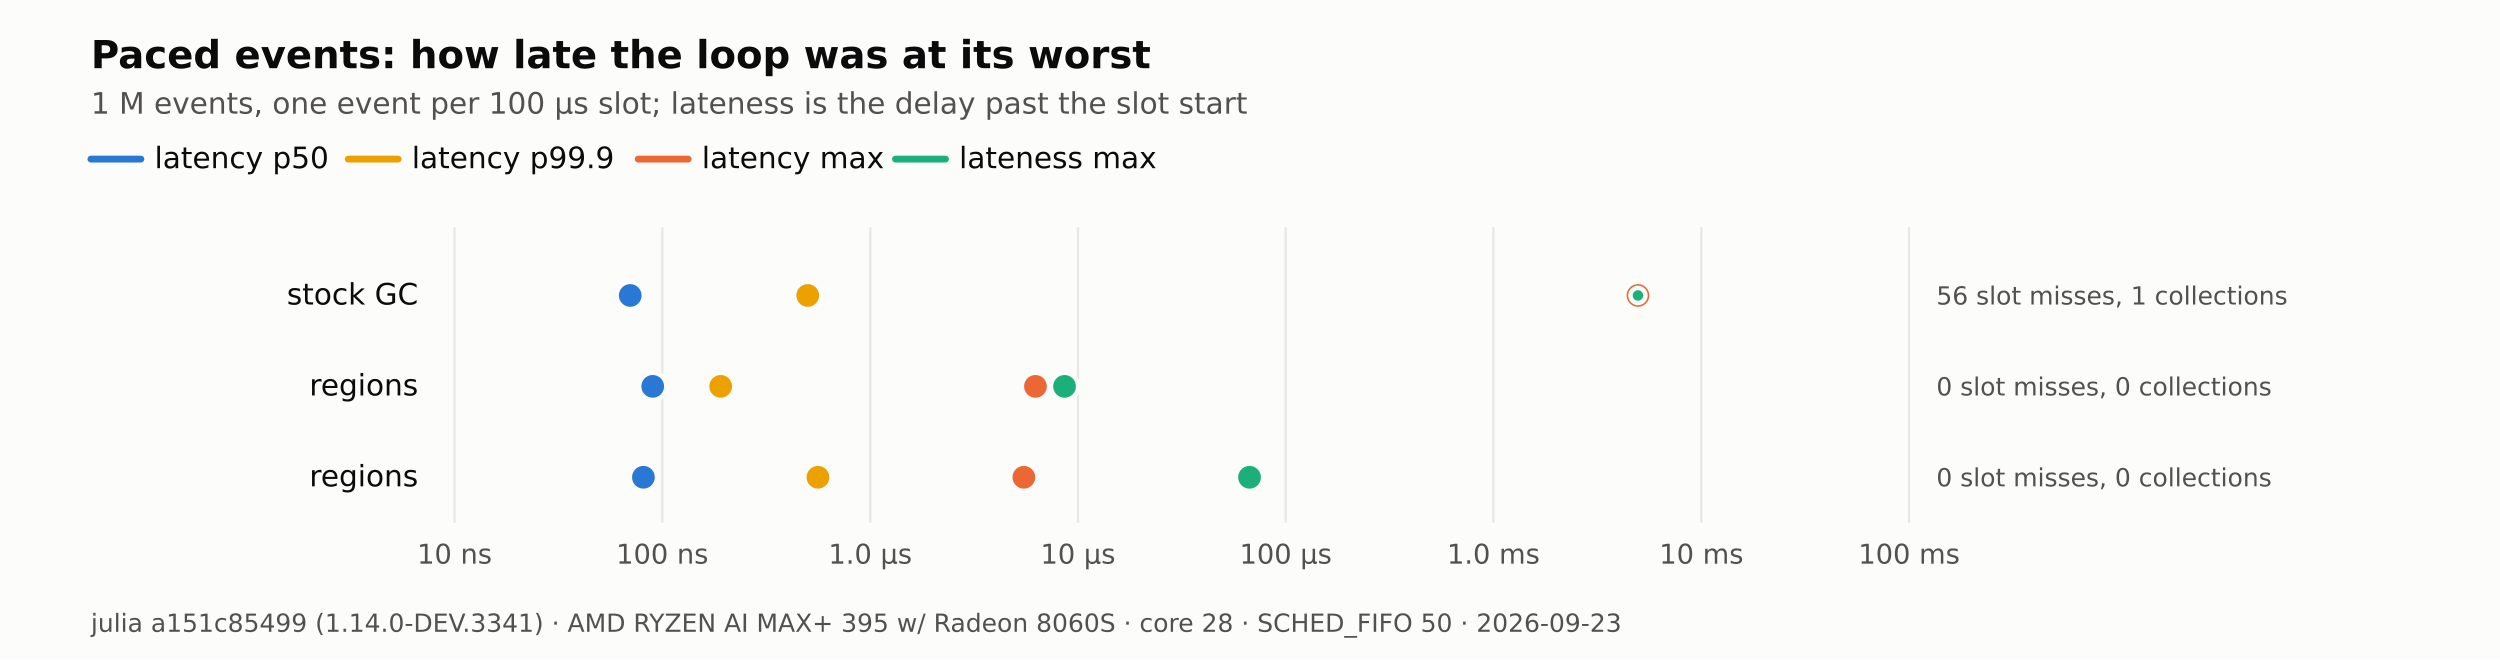
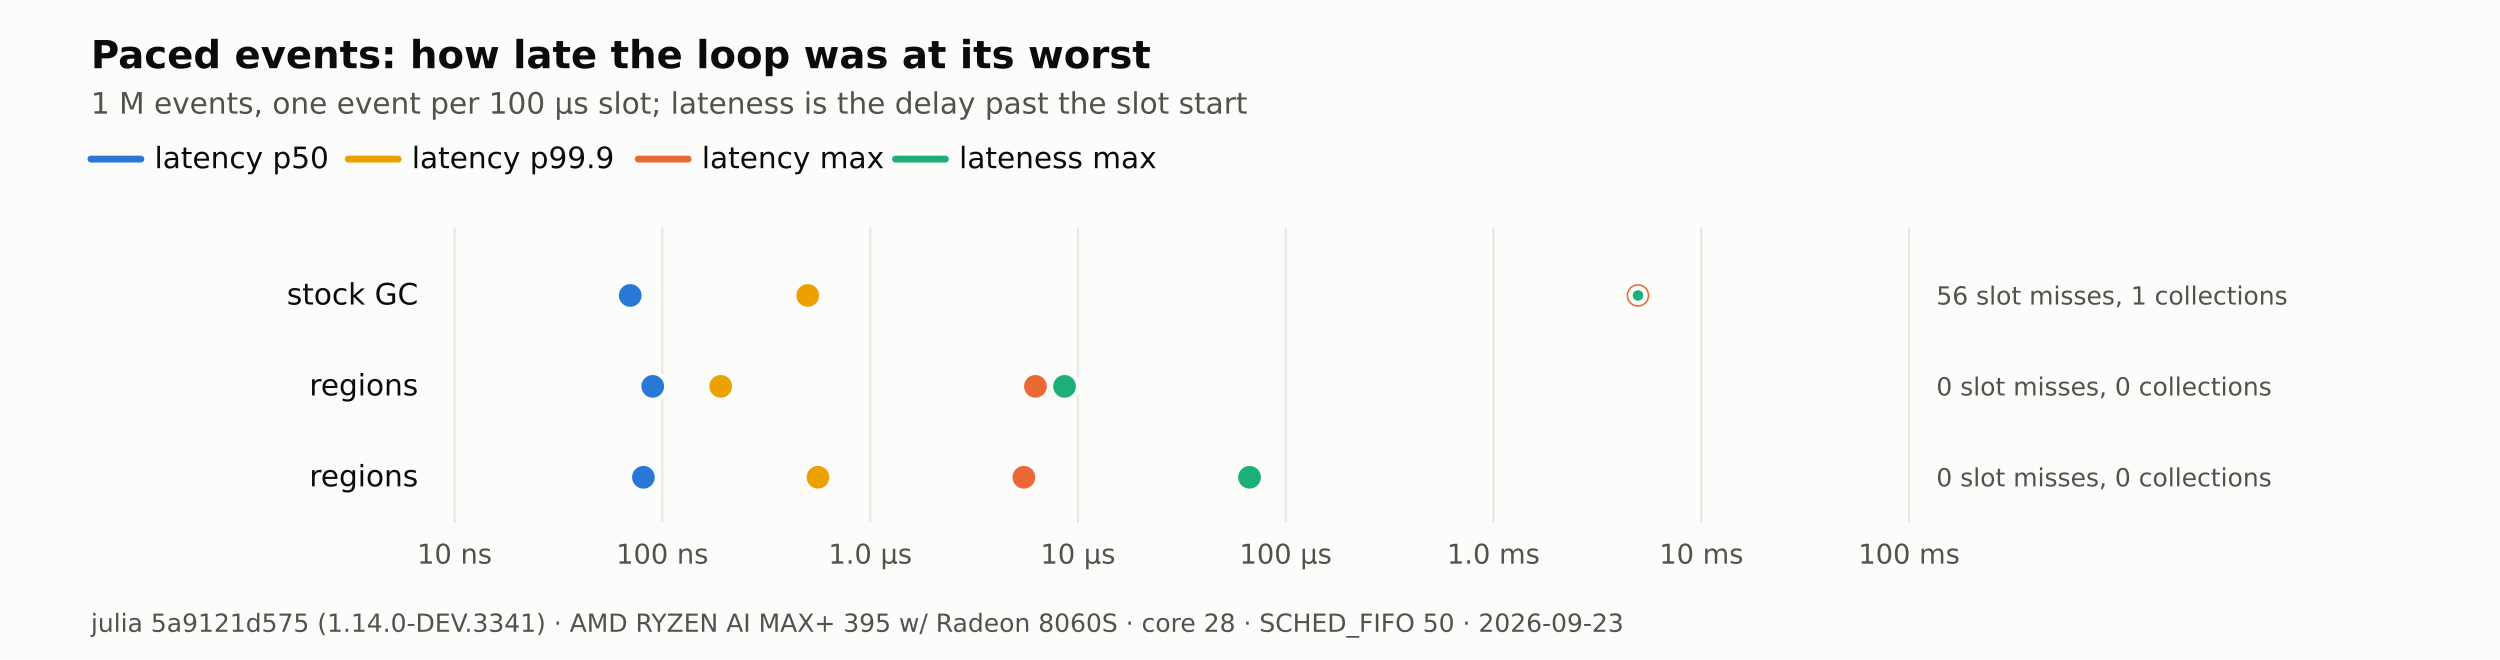
<svg xmlns="http://www.w3.org/2000/svg" viewBox="0 0 1100 290" font-size="13">
  <rect width="1100" height="290" fill="#fcfcfb" />
  <text x="40.0" y="30.0" font-family="DejaVu Sans, sans-serif" font-size="17" fill="#0b0b0b" text-anchor="start" font-weight="bold">Paced events: how late the loop was at its worst</text>
  <text x="40.0" y="50.0" font-family="DejaVu Sans, sans-serif" font-size="13" fill="#52514e" text-anchor="start">1 M events, one event per 100 µs slot; lateness is the delay past the slot start</text>
  <line x1="40" y1="70" x2="62" y2="70" stroke="#2a78d6" stroke-width="3" stroke-linecap="round" />
  <text x="68.0" y="74.0" font-family="DejaVu Sans, sans-serif" font-size="13" fill="#0b0b0b" text-anchor="start">latency p50</text>
  <line x1="153.2" y1="70" x2="175.2" y2="70" stroke="#eda100" stroke-width="3" stroke-linecap="round" />
  <text x="181.2" y="74.0" font-family="DejaVu Sans, sans-serif" font-size="13" fill="#0b0b0b" text-anchor="start">latency p99.9</text>
  <line x1="280.8" y1="70" x2="302.8" y2="70" stroke="#eb6834" stroke-width="3" stroke-linecap="round" />
  <text x="308.8" y="74.0" font-family="DejaVu Sans, sans-serif" font-size="13" fill="#0b0b0b" text-anchor="start">latency max</text>
  <line x1="394.0" y1="70" x2="416.0" y2="70" stroke="#1baf7a" stroke-width="3" stroke-linecap="round" />
  <text x="422.0" y="74.0" font-family="DejaVu Sans, sans-serif" font-size="13" fill="#0b0b0b" text-anchor="start">lateness max</text>
  <line x1="200.0" y1="100" x2="200.0" y2="230" stroke="#e8e7e4" stroke-width="1" />
  <text x="200.0" y="248.0" font-family="DejaVu Sans, sans-serif" font-size="12" fill="#52514e" text-anchor="middle">10 ns</text>
  <line x1="291.4" y1="100" x2="291.4" y2="230" stroke="#e8e7e4" stroke-width="1" />
  <text x="291.4" y="248.0" font-family="DejaVu Sans, sans-serif" font-size="12" fill="#52514e" text-anchor="middle">100 ns</text>
  <line x1="382.9" y1="100" x2="382.9" y2="230" stroke="#e8e7e4" stroke-width="1" />
  <text x="382.9" y="248.0" font-family="DejaVu Sans, sans-serif" font-size="12" fill="#52514e" text-anchor="middle">1.0 µs</text>
  <line x1="474.3" y1="100" x2="474.3" y2="230" stroke="#e8e7e4" stroke-width="1" />
  <text x="474.3" y="248.0" font-family="DejaVu Sans, sans-serif" font-size="12" fill="#52514e" text-anchor="middle">10 µs</text>
  <line x1="565.7" y1="100" x2="565.7" y2="230" stroke="#e8e7e4" stroke-width="1" />
  <text x="565.7" y="248.0" font-family="DejaVu Sans, sans-serif" font-size="12" fill="#52514e" text-anchor="middle">100 µs</text>
  <line x1="657.1" y1="100" x2="657.1" y2="230" stroke="#e8e7e4" stroke-width="1" />
  <text x="657.1" y="248.0" font-family="DejaVu Sans, sans-serif" font-size="12" fill="#52514e" text-anchor="middle">1.0 ms</text>
  <line x1="748.6" y1="100" x2="748.6" y2="230" stroke="#e8e7e4" stroke-width="1" />
  <text x="748.6" y="248.0" font-family="DejaVu Sans, sans-serif" font-size="12" fill="#52514e" text-anchor="middle">10 ms</text>
  <line x1="840.0" y1="100" x2="840.0" y2="230" stroke="#e8e7e4" stroke-width="1" />
  <text x="840.0" y="248.0" font-family="DejaVu Sans, sans-serif" font-size="12" fill="#52514e" text-anchor="middle">100 ms</text>
  <text x="184.0" y="134.0" font-family="DejaVu Sans, sans-serif" font-size="13" fill="#0b0b0b" text-anchor="end">stock GC</text>
  <circle cx="277.3" cy="130.0" r="6.0" fill="#2a78d6" stroke="#fcfcfb" stroke-width="2" />
  <circle cx="355.4" cy="130.0" r="6.0" fill="#eda100" stroke="#fcfcfb" stroke-width="2" />
  <circle cx="720.7" cy="130.0" r="6.0" fill="#eb6834" stroke="#fcfcfb" stroke-width="2" />
  <circle cx="720.7" cy="130.0" r="3.3" fill="#1baf7a" stroke="#fcfcfb" stroke-width="2" />
  <text x="852.0" y="134.0" font-family="DejaVu Sans, sans-serif" font-size="11" fill="#52514e" text-anchor="start">56 slot misses, 1 collections</text>
  <text x="184.0" y="174.0" font-family="DejaVu Sans, sans-serif" font-size="13" fill="#0b0b0b" text-anchor="end">regions</text>
  <circle cx="287.2" cy="170.0" r="6.0" fill="#2a78d6" stroke="#fcfcfb" stroke-width="2" />
  <circle cx="317.1" cy="170.0" r="6.0" fill="#eda100" stroke="#fcfcfb" stroke-width="2" />
  <circle cx="455.6" cy="170.0" r="6.0" fill="#eb6834" stroke="#fcfcfb" stroke-width="2" />
  <circle cx="468.4" cy="170.0" r="6.0" fill="#1baf7a" stroke="#fcfcfb" stroke-width="2" />
  <text x="852.0" y="174.0" font-family="DejaVu Sans, sans-serif" font-size="11" fill="#52514e" text-anchor="start">0 slot misses, 0 collections</text>
  <text x="184.0" y="214.0" font-family="DejaVu Sans, sans-serif" font-size="13" fill="#0b0b0b" text-anchor="end">regions</text>
  <circle cx="283.1" cy="210.0" r="6.0" fill="#2a78d6" stroke="#fcfcfb" stroke-width="2" />
  <circle cx="359.9" cy="210.0" r="6.0" fill="#eda100" stroke="#fcfcfb" stroke-width="2" />
  <circle cx="450.5" cy="210.0" r="6.0" fill="#eb6834" stroke="#fcfcfb" stroke-width="2" />
  <circle cx="549.8" cy="210.0" r="6.0" fill="#1baf7a" stroke="#fcfcfb" stroke-width="2" />
  <text x="852.0" y="214.0" font-family="DejaVu Sans, sans-serif" font-size="11" fill="#52514e" text-anchor="start">0 slot misses, 0 collections</text>
-   <text x="40.0" y="278.0" font-family="DejaVu Sans, sans-serif" font-size="11" fill="#52514e" text-anchor="start">julia a151c85499 (1.14.0-DEV.3341) · AMD RYZEN AI MAX+ 395 w/ Radeon 8060S · core 28 · SCHED_FIFO 50 · 2026-09-23</text>
+   <text x="40.0" y="278.0" font-family="DejaVu Sans, sans-serif" font-size="11" fill="#52514e" text-anchor="start">julia 5a9121d575 (1.14.0-DEV.3341) · AMD RYZEN AI MAX+ 395 w/ Radeon 8060S · core 28 · SCHED_FIFO 50 · 2026-09-23</text>
</svg>
